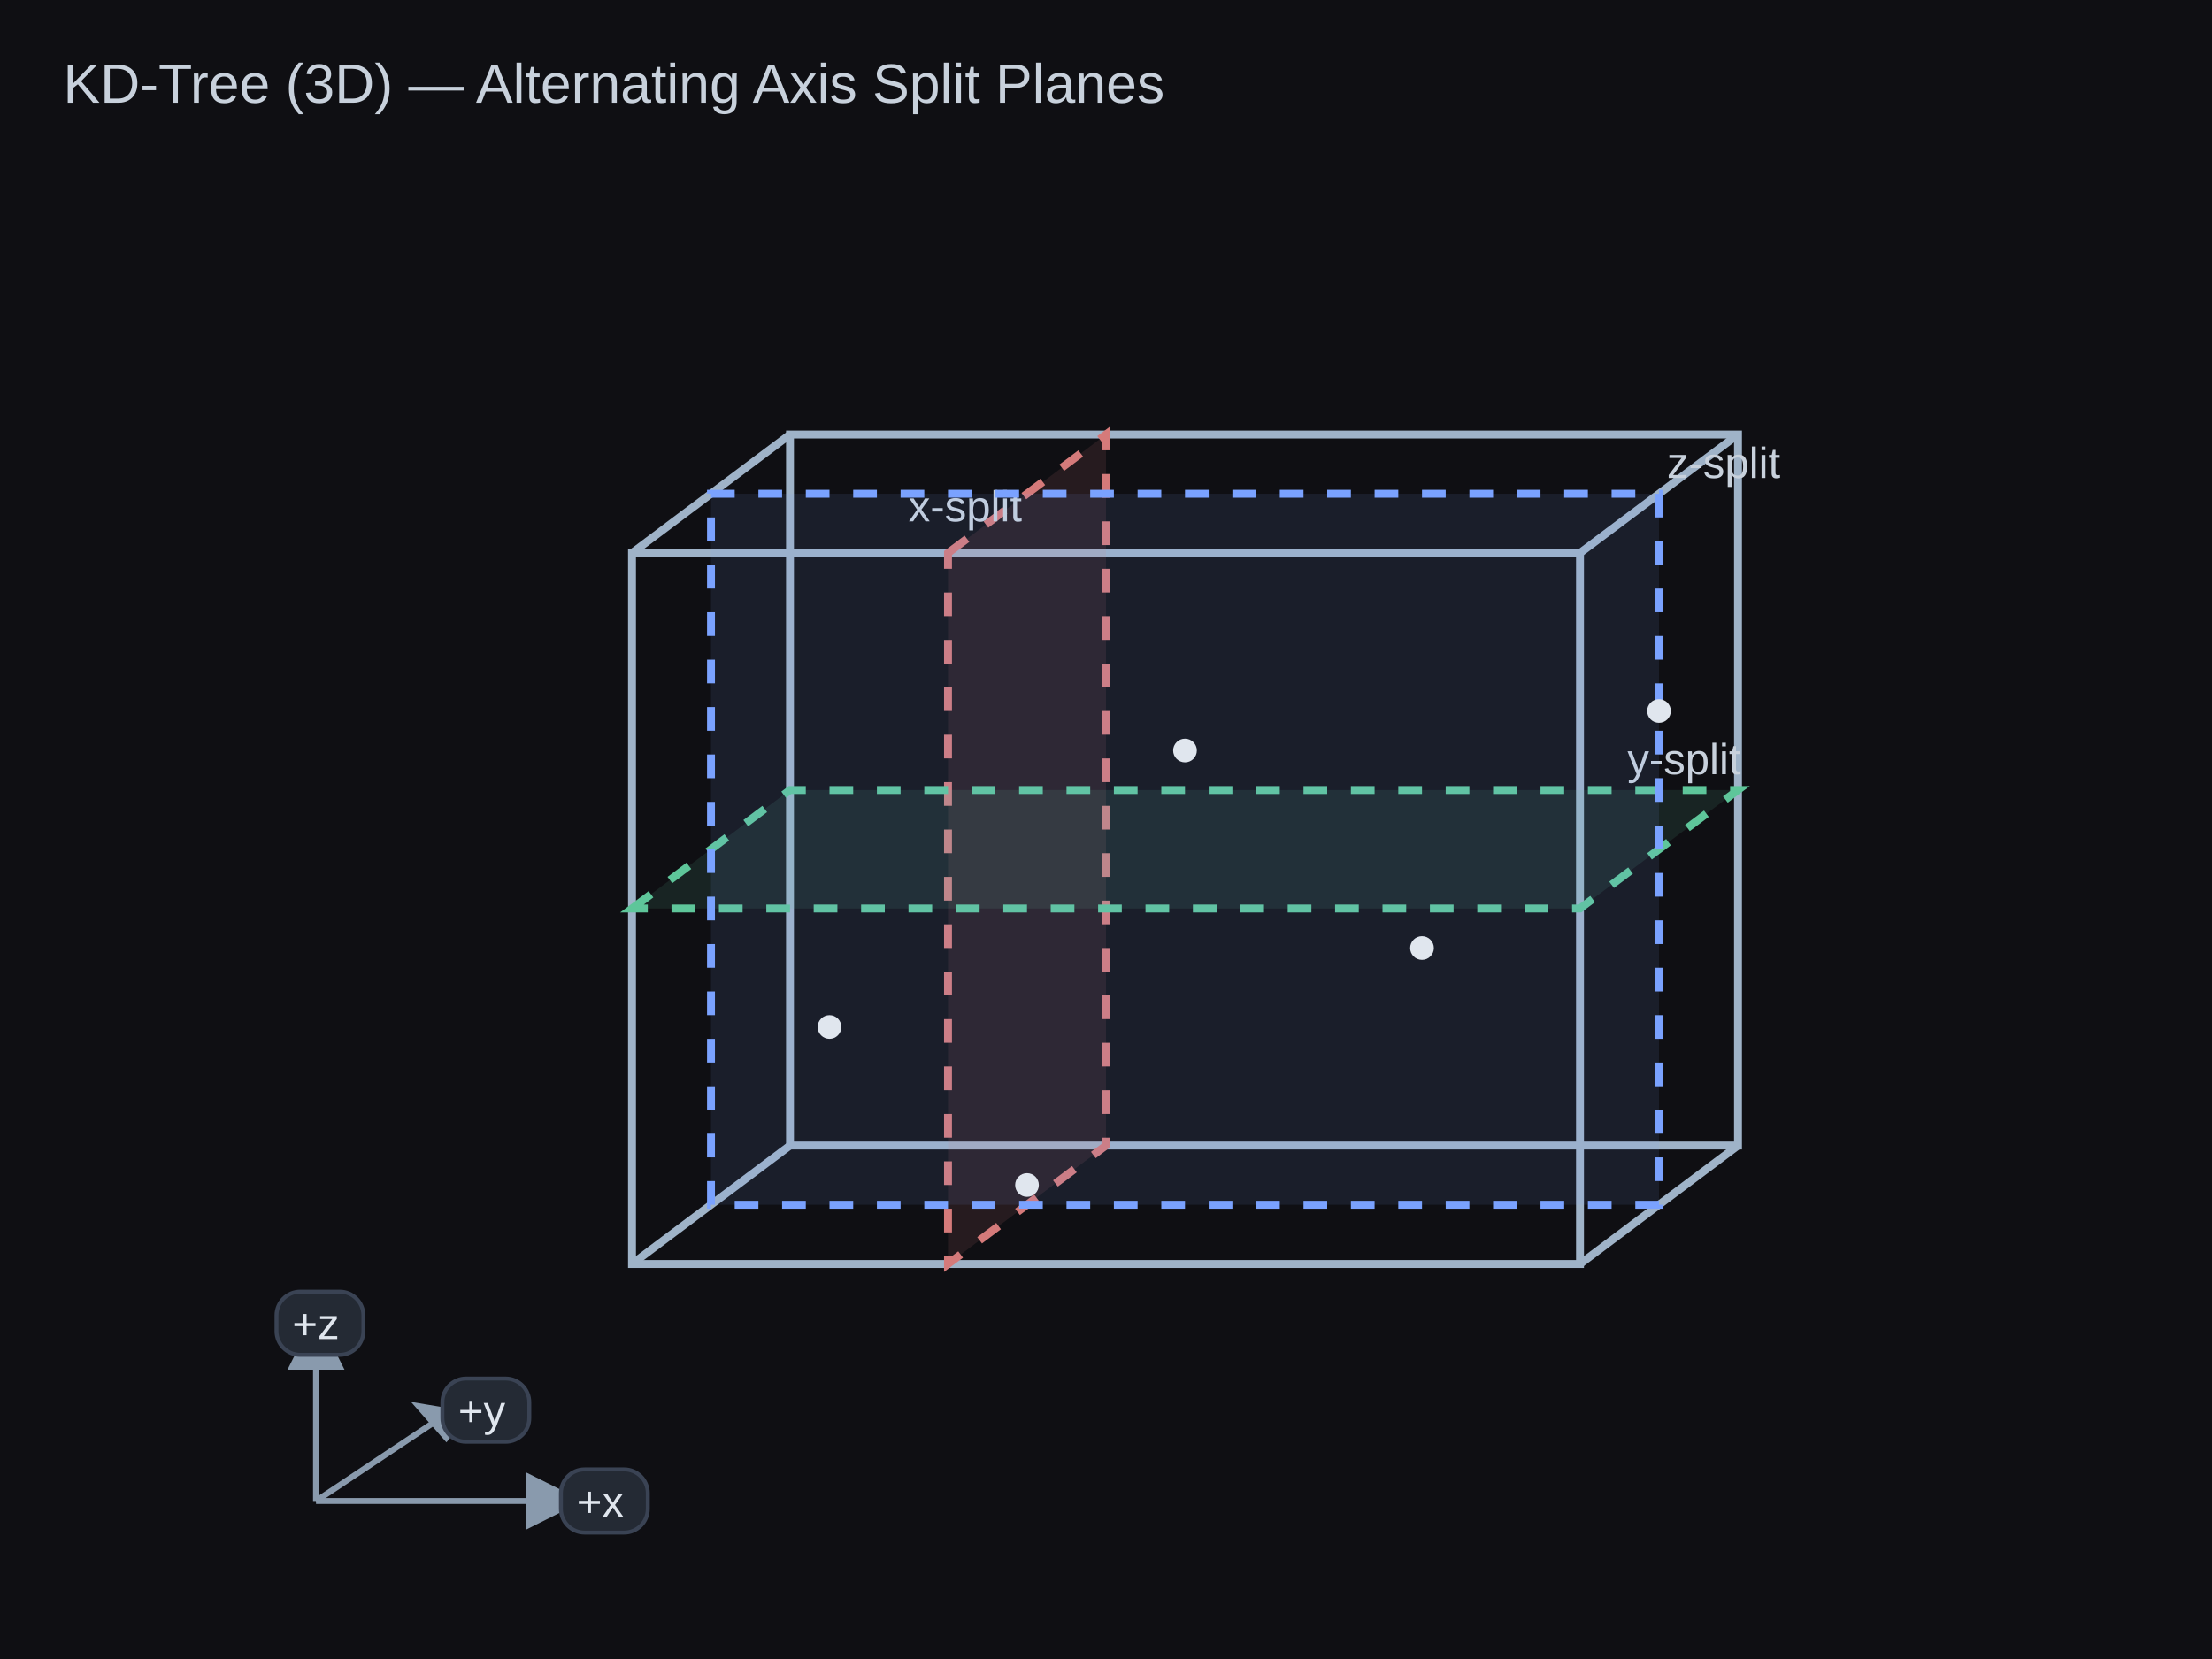
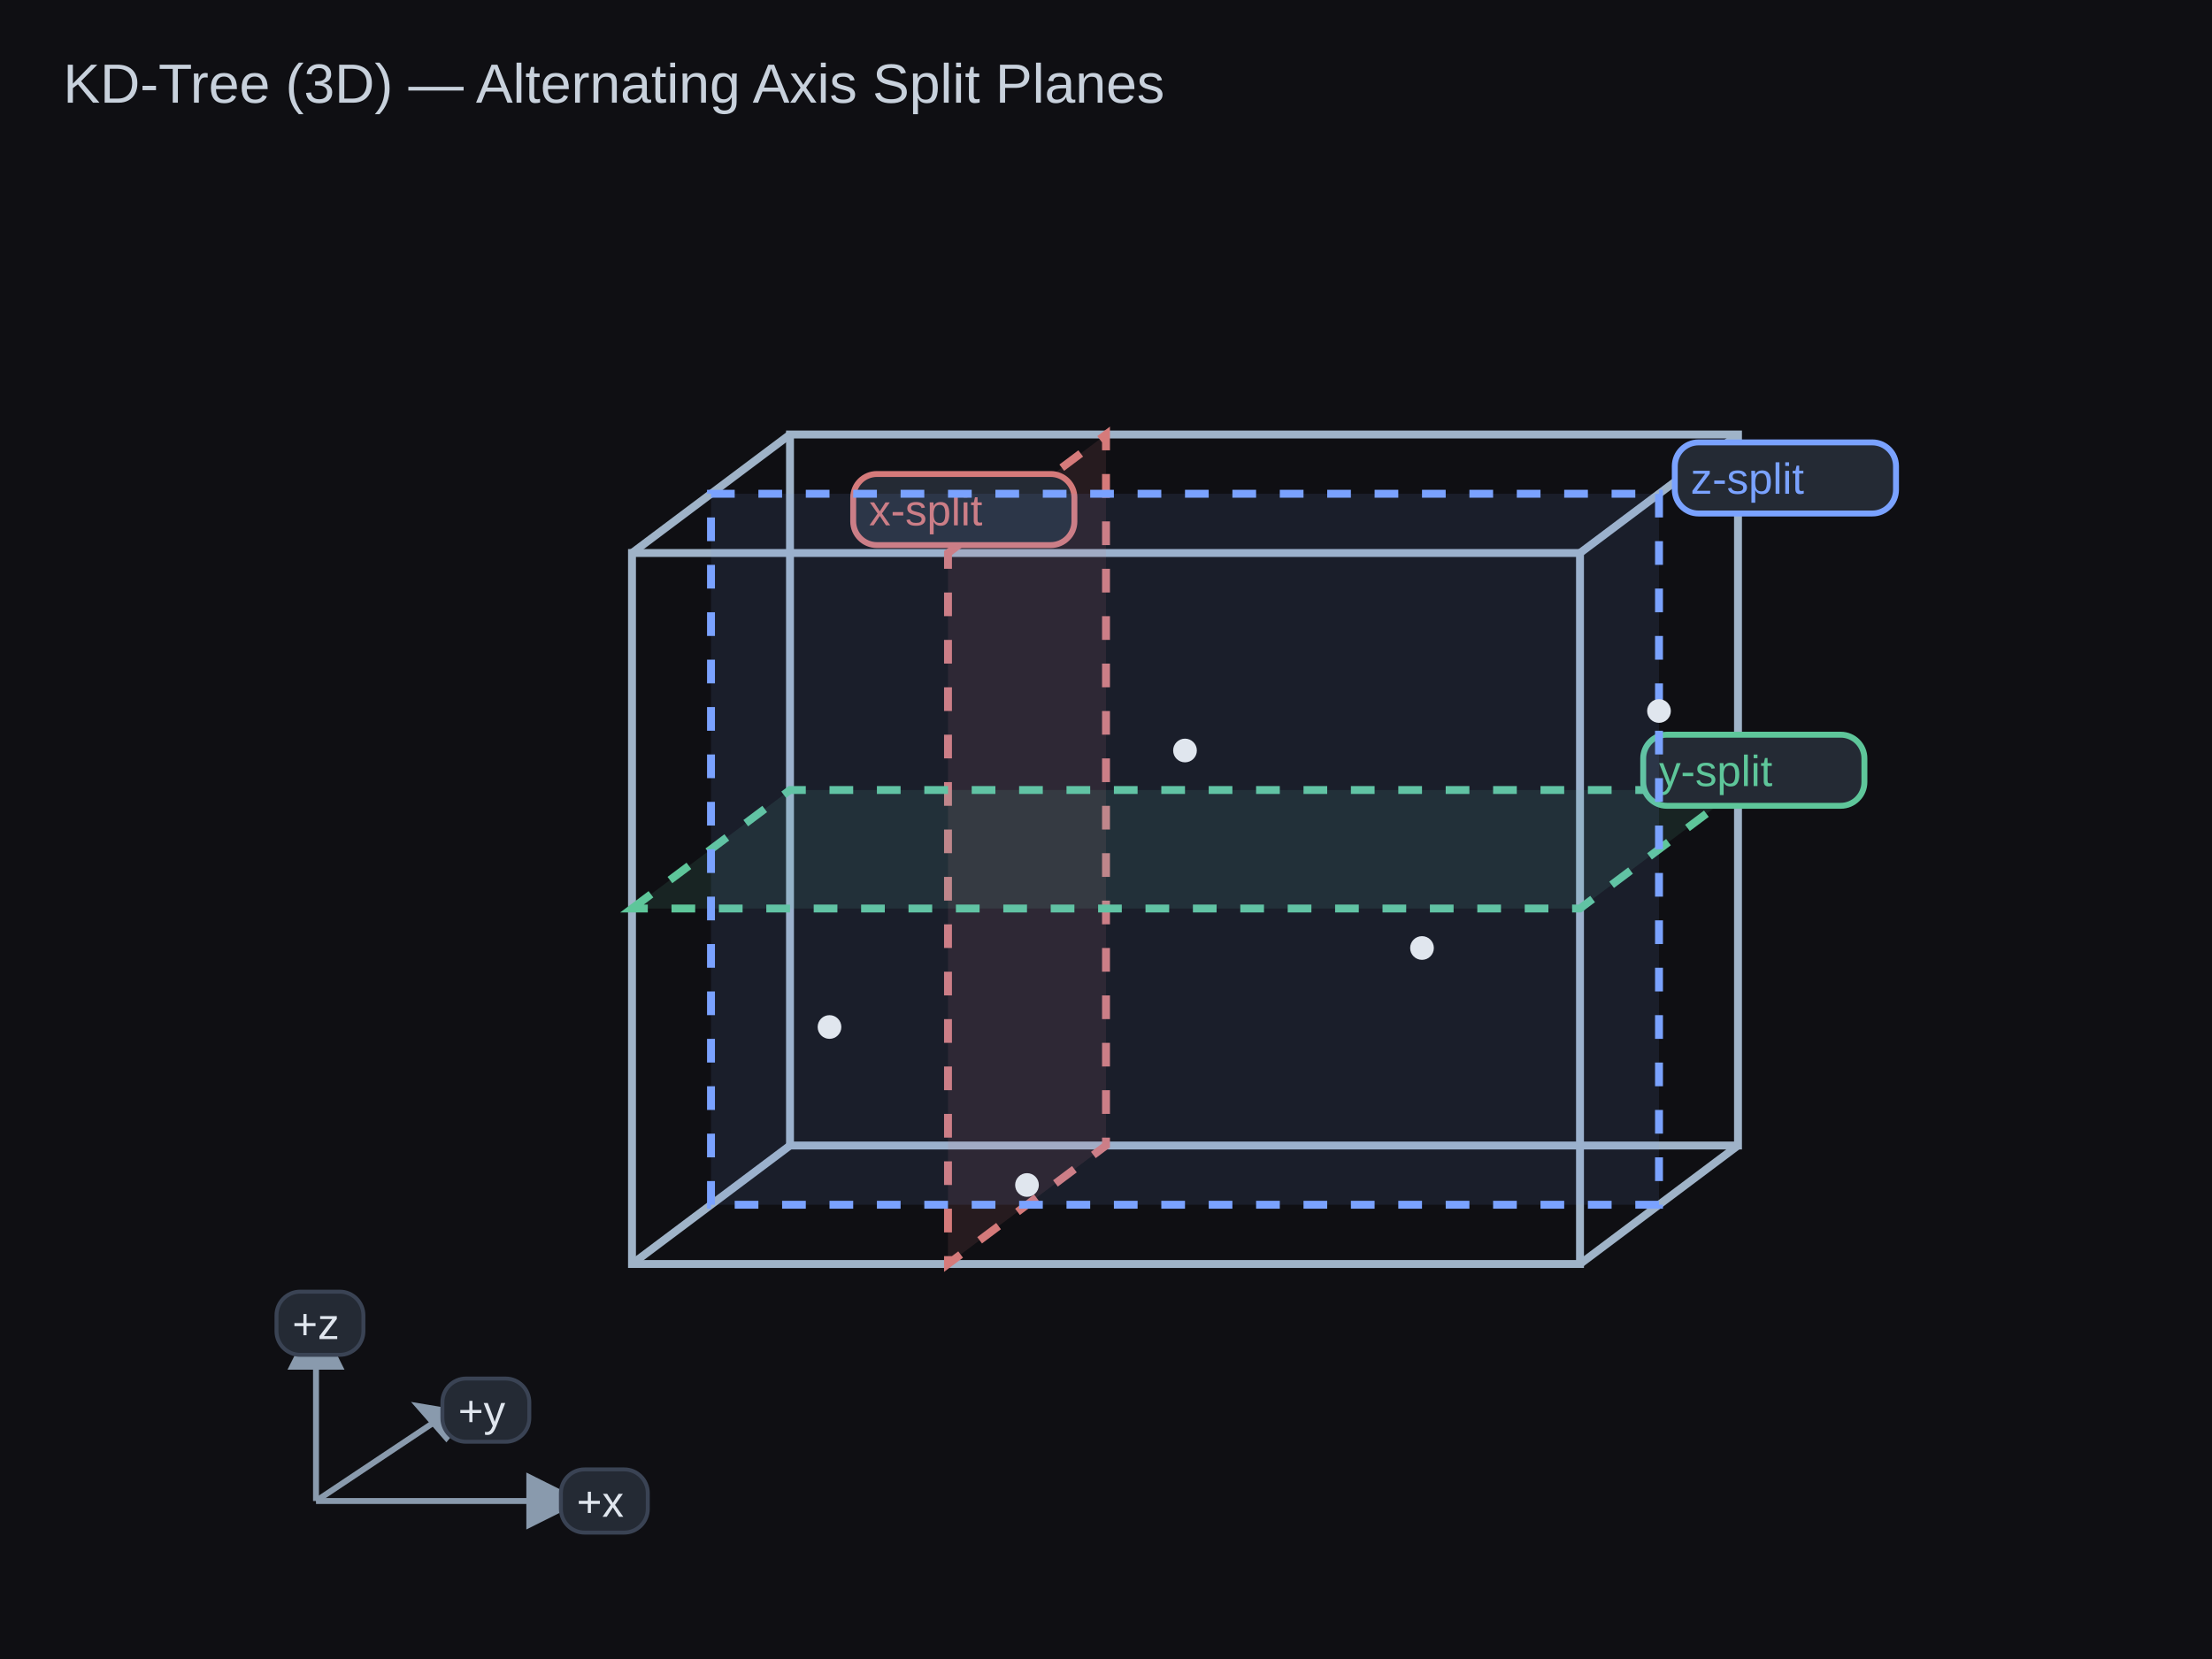
<svg xmlns="http://www.w3.org/2000/svg" width="560" height="420" viewBox="0 0 560 420">
  <rect x="0" y="0" width="560" height="420" fill="#0f0f13" />
  <g font-family="Verdana,Arial,sans-serif" font-size="14" fill="#c8d1dc">
    <text x="16" y="26">KD-Tree (3D) — Alternating Axis Split Planes</text>
  </g>
  <g fill="none" stroke="#9fb3c8" stroke-width="2">
    <rect x="160" y="140" width="240" height="180" />
    <rect x="200" y="110" width="240" height="180" />
    <line x1="160" y1="140" x2="200" y2="110" />
    <line x1="400" y1="140" x2="440" y2="110" />
    <line x1="160" y1="320" x2="200" y2="290" />
    <line x1="400" y1="320" x2="440" y2="290" />
  </g>
  <g fill="rgba(213, 122, 122, 0.12)" stroke="#d57a7a" stroke-width="2" stroke-dasharray="6 6">
    <polygon points="240,140 280,110 280,290 240,320" />
  </g>
-   <g font-family="Verdana,Arial,sans-serif" font-size="11" fill="#c8d1dc">
-     <text x="230" y="132">x-split</text>
+   <g font-family="Verdana,Arial,sans-serif" font-size="11">
+     <rect x="216" y="120" width="56" height="18" rx="6" ry="6" fill="#242a34" stroke="#d57a7a" stroke-width="1.5" />
+     <text x="220" y="133" fill="#d57a7a">x-split</text>
  </g>
  <g fill="rgba(94, 198, 154, 0.12)" stroke="#5ec69a" stroke-width="2" stroke-dasharray="6 6">
    <polygon points="160,230 200,200 440,200 400,230" />
  </g>
-   <g font-family="Verdana,Arial,sans-serif" font-size="11" fill="#c8d1dc">
-     <text x="412" y="196">y-split</text>
+   <g font-family="Verdana,Arial,sans-serif" font-size="11">
+     <rect x="416" y="186" width="56" height="18" rx="6" ry="6" fill="#242a34" stroke="#5ec69a" stroke-width="1.5" />
+     <text x="420" y="199" fill="#5ec69a">y-split</text>
  </g>
  <g fill="rgba(122, 162, 255, 0.10)" stroke="#7aa2ff" stroke-width="2" stroke-dasharray="6 6">
    <polygon points="180,125 420,125 420,305 180,305" />
  </g>
-   <g font-family="Verdana,Arial,sans-serif" font-size="11" fill="#c8d1dc">
-     <text x="422" y="121">z-split</text>
+   <g font-family="Verdana,Arial,sans-serif" font-size="11">
+     <rect x="424" y="112" width="56" height="18" rx="6" ry="6" fill="#242a34" stroke="#7aa2ff" stroke-width="1.5" />
+     <text x="428" y="125" fill="#7aa2ff">z-split</text>
  </g>
  <g fill="#e0e6ee">
    <circle cx="210" cy="260" r="3" />
    <circle cx="300" cy="190" r="3" />
    <circle cx="360" cy="240" r="3" />
    <circle cx="260" cy="300" r="3" />
    <circle cx="420" cy="180" r="3" />
  </g>
  <g stroke="#9fb3c8" stroke-width="1.5" fill="none" opacity="0.85">
    <line x1="80" y1="380" x2="140" y2="380" />
    <polygon fill="#9fb3c8" points="134,374 134,386 146,380" />
    <line x1="80" y1="380" x2="110" y2="360" />
    <polygon fill="#9fb3c8" points="106,356 113,364 118,358" />
    <line x1="80" y1="380" x2="80" y2="340" />
    <polygon fill="#9fb3c8" points="74,346 86,346 80,334" />
  </g>
  <g font-family="Verdana,Arial,sans-serif" font-size="11" text-anchor="start">
    <rect x="142" y="372" width="22" height="16" rx="6" ry="6" fill="#242a34" stroke="#3a4354" stroke-width="1" />
    <text x="146" y="384" fill="#e0e6ee">+x</text>
    <rect x="112" y="349" width="22" height="16" rx="6" ry="6" fill="#242a34" stroke="#3a4354" stroke-width="1" />
    <text x="116" y="361" fill="#e0e6ee">+y</text>
    <rect x="70" y="327" width="22" height="16" rx="6" ry="6" fill="#242a34" stroke="#3a4354" stroke-width="1" />
    <text x="74" y="339" fill="#e0e6ee">+z</text>
  </g>
</svg>
